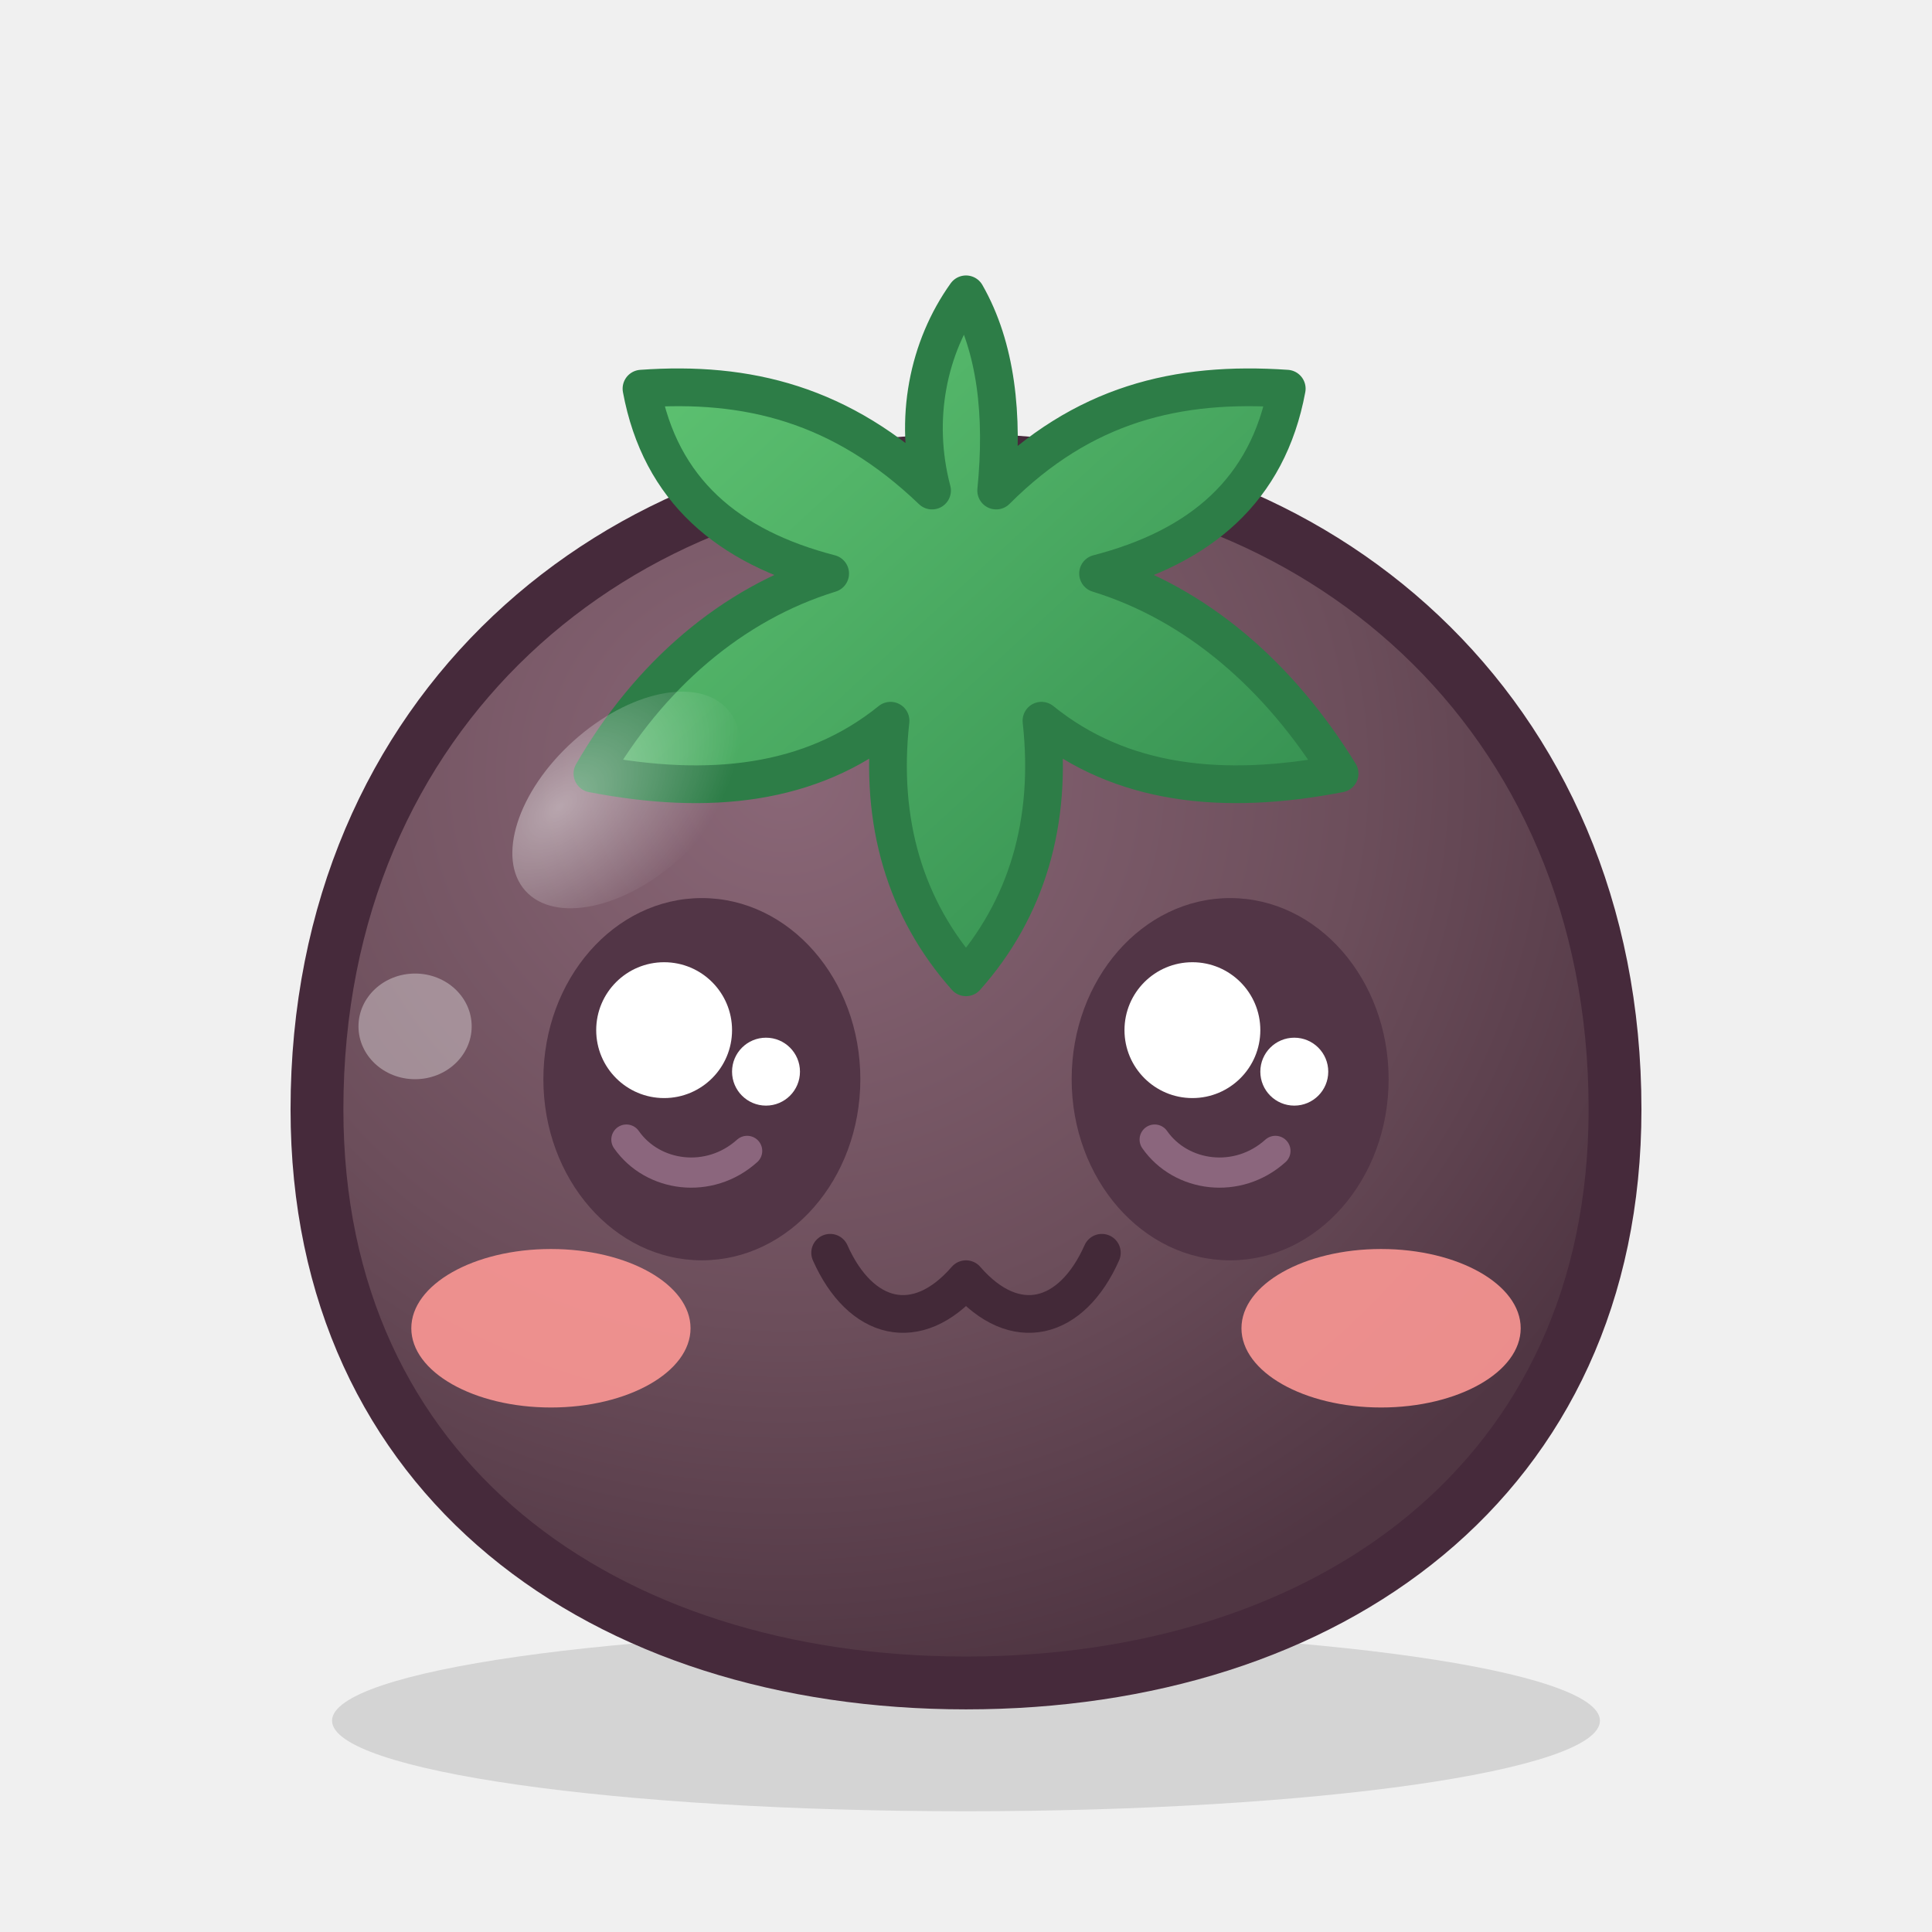
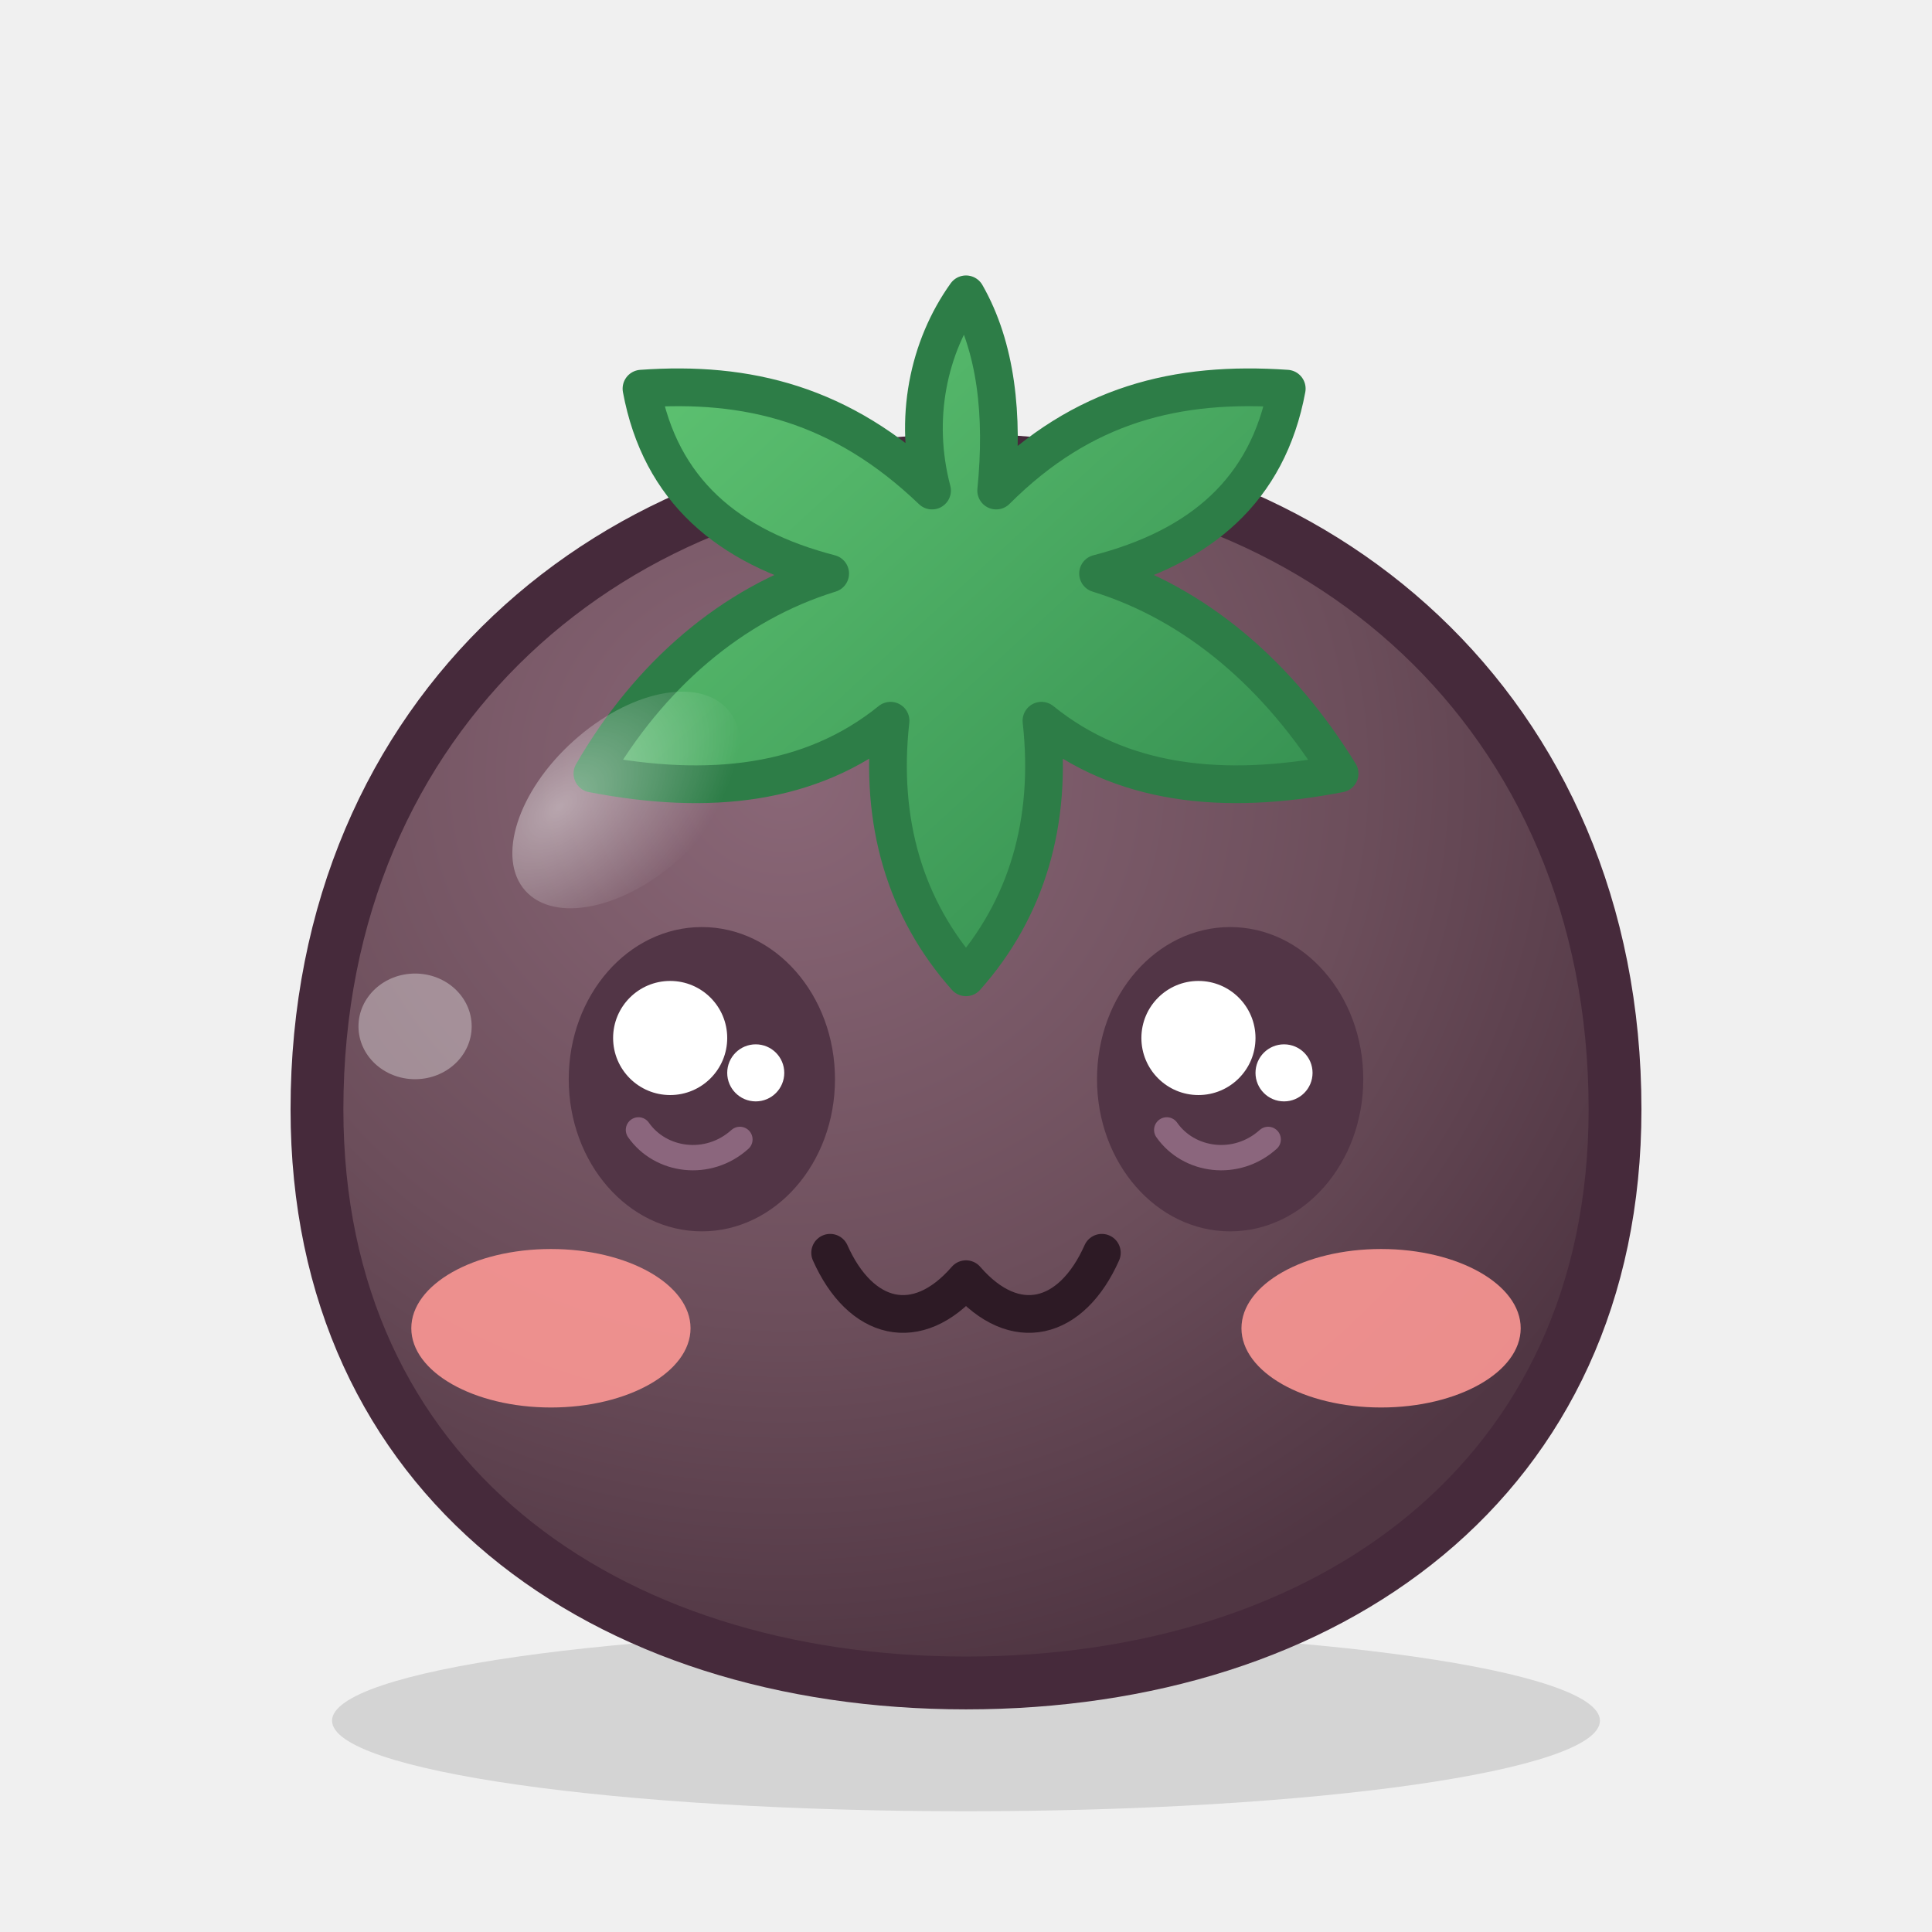
<svg xmlns="http://www.w3.org/2000/svg" viewBox="0 0 512 512" role="img" aria-labelledby="title desc">
  <defs>
    <radialGradient id="body" cx="36%" cy="26%" r="74%">
      <stop offset="0%" stop-color="#8a6777" />
      <stop offset="60%" stop-color="#6c4e5b" />
      <stop offset="100%" stop-color="#503643" />
    </radialGradient>
    <radialGradient id="shine" cx="30%" cy="25%" r="80%">
      <stop offset="0%" stop-color="#ffffff" stop-opacity="0.62" />
      <stop offset="100%" stop-color="#ffffff" stop-opacity="0" />
    </radialGradient>
    <linearGradient id="leaf" x1="0%" y1="0%" x2="100%" y2="100%">
      <stop offset="0%" stop-color="#62c875" />
      <stop offset="100%" stop-color="#2f884c" />
    </linearGradient>
  </defs>
  <ellipse cx="256" cy="456" rx="168" ry="24" fill="#000000" opacity="0.12" />
  <path d="M256 122        C164 122 84 188 84 294        C84 392 160 446 256 446        C352 446 428 392 428 294        C428 188 348 122 256 122 Z" fill="url(#body)" stroke="#462a3b" stroke-width="14" stroke-linejoin="round" />
  <path d="M256 78        C246 92 242 111 247 130        C223 107 198 101 170 103        C175 130 193 145 220 152        C194 160 172 179 157 205        C188 211 215 208 236 191        C233 218 240 241 256 259        C272 241 279 218 276 191        C297 208 324 211 355 205        C339 179 317 160 291 152        C318 145 336 130 341 103        C312 101 287 107 264 130        C266 110 264 92 256 78 Z" fill="url(#leaf)" stroke="#2d7d47" stroke-width="10" stroke-linejoin="round" />
  <ellipse cx="166" cy="212" rx="36" ry="21" transform="rotate(-42 166 212)" fill="url(#shine)" opacity="0.72" />
  <ellipse cx="110" cy="272" rx="15" ry="14" fill="#ffffff" opacity="0.35" />
-   <ellipse cx="186" cy="286" rx="42" ry="48" fill="#523546" />
-   <ellipse cx="326" cy="286" rx="42" ry="48" fill="#523546" />
-   <circle cx="176" cy="273" r="18" fill="#ffffff" />
-   <circle cx="316" cy="273" r="18" fill="#ffffff" />
-   <circle cx="203" cy="284" r="9" fill="#ffffff" />
-   <circle cx="343" cy="284" r="9" fill="#ffffff" />
-   <path d="M166 302 C173 312 188 314 198 305" fill="none" stroke="#8b667d" stroke-width="8" stroke-linecap="round" />
-   <path d="M306 302 C313 312 328 314 338 305" fill="none" stroke="#8b667d" stroke-width="8" stroke-linecap="round" />
+   <g transform="translate(186 286) scale(0.84) translate(-186 -286)">
+     <ellipse cx="186" cy="286" rx="42" ry="48" fill="#523546" />
+     <circle cx="176" cy="273" r="18" fill="#ffffff" />
+     <circle cx="203" cy="284" r="9" fill="#ffffff" />
+     <path d="M166 302 C173 312 188 314 198 305" fill="none" stroke="#8b667d" stroke-width="8" stroke-linecap="round" />
+   </g>
+   <g transform="translate(326 286) scale(0.84) translate(-326 -286)">
+     <ellipse cx="326" cy="286" rx="42" ry="48" fill="#523546" />
+     <circle cx="316" cy="273" r="18" fill="#ffffff" />
+     <circle cx="343" cy="284" r="9" fill="#ffffff" />
+     <path d="M306 302 C313 312 328 314 338 305" fill="none" stroke="#8b667d" stroke-width="8" stroke-linecap="round" />
+   </g>
  <ellipse cx="146" cy="352" rx="37" ry="21" fill="#ff9996" opacity="0.88" />
  <ellipse cx="366" cy="352" rx="37" ry="21" fill="#ff9996" opacity="0.88" />
-   <path d="M220 332        C228 350 243 354 256 339        C269 354 284 350 292 332" fill="none" stroke="#432938" stroke-width="10" stroke-linecap="round" stroke-linejoin="round" />
+   <path d="M220 332        C228 350 243 354 256 339        C269 354 284 350 292 332" fill="none" stroke="#2d1a25" stroke-width="10" stroke-linecap="round" stroke-linejoin="round" />
</svg>
